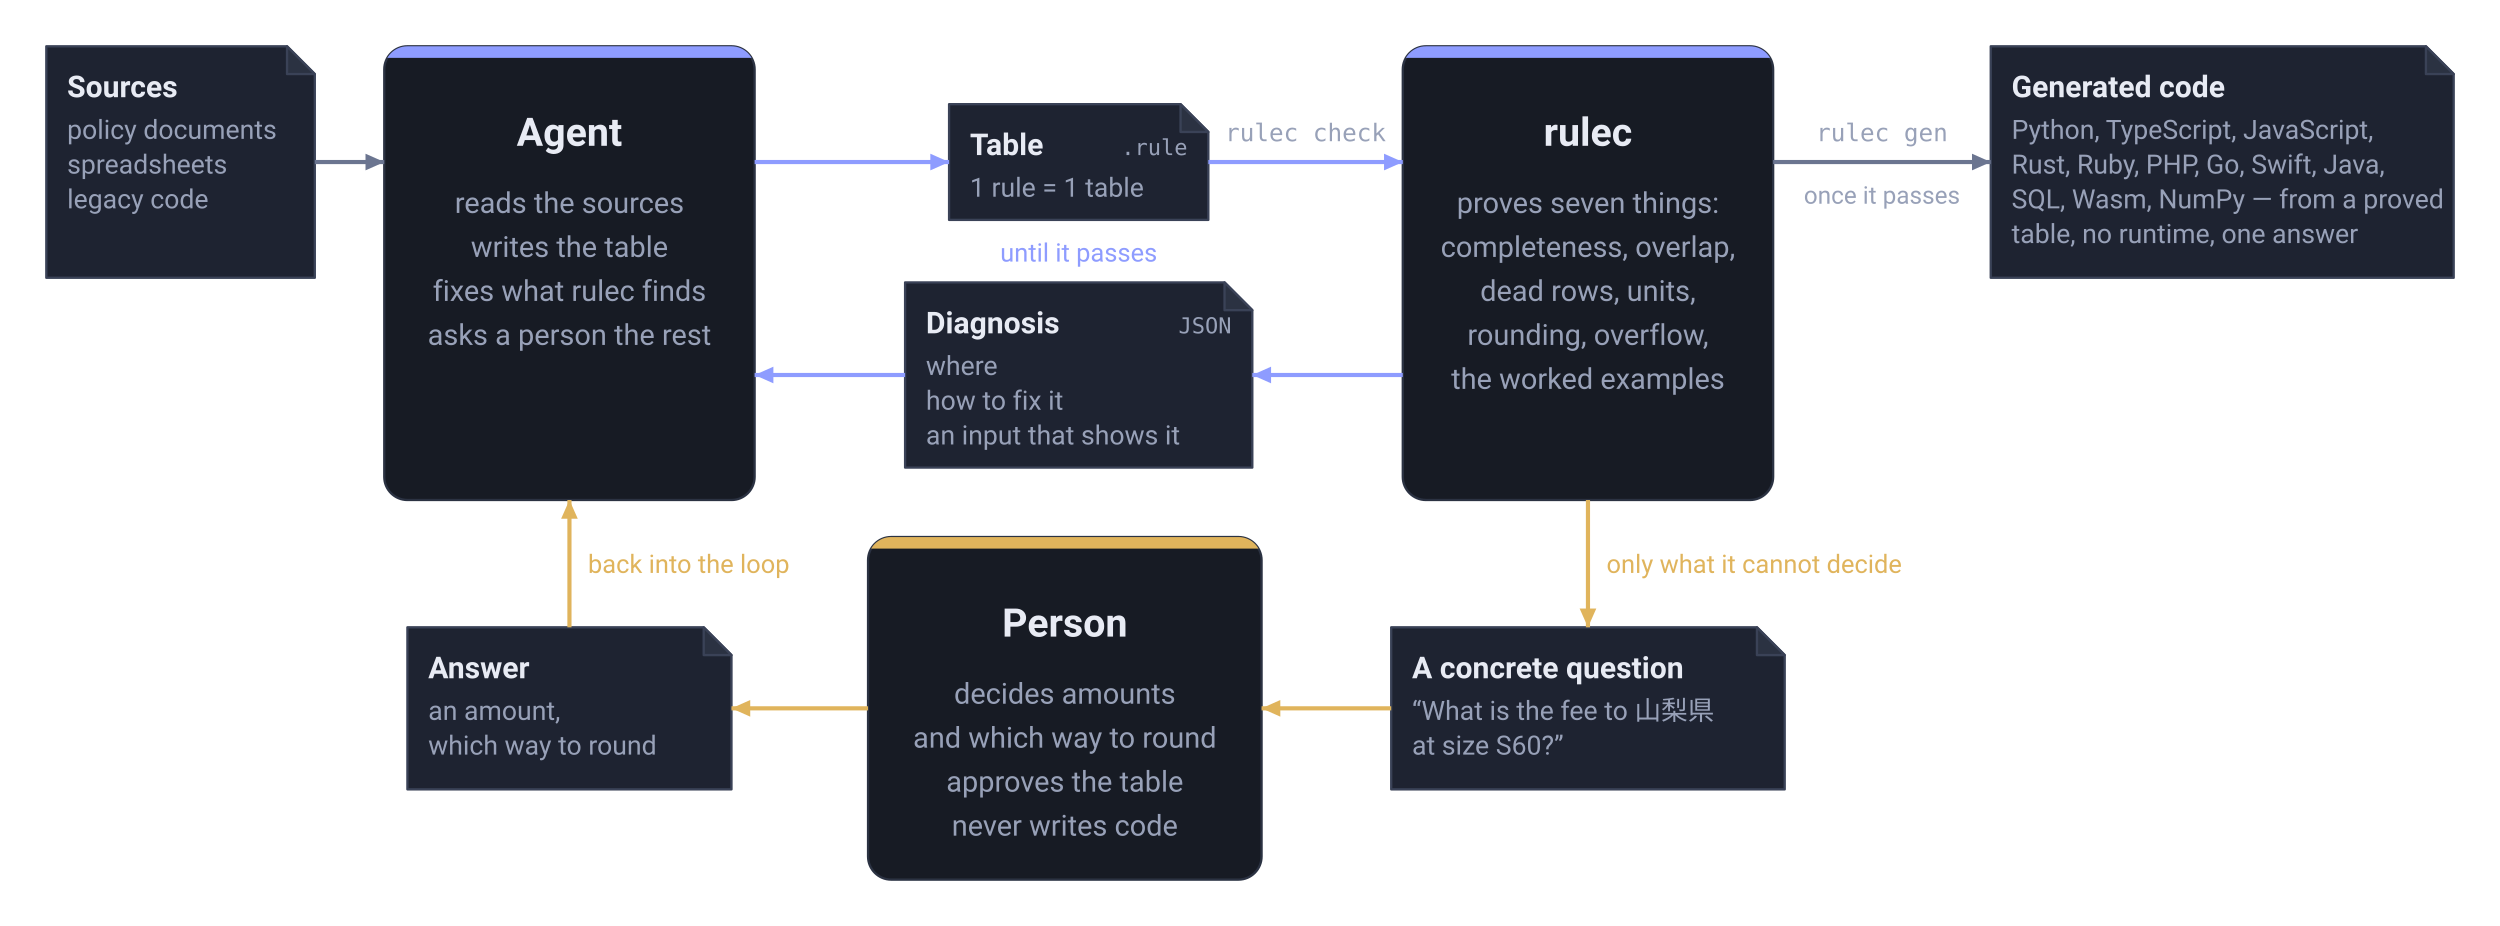
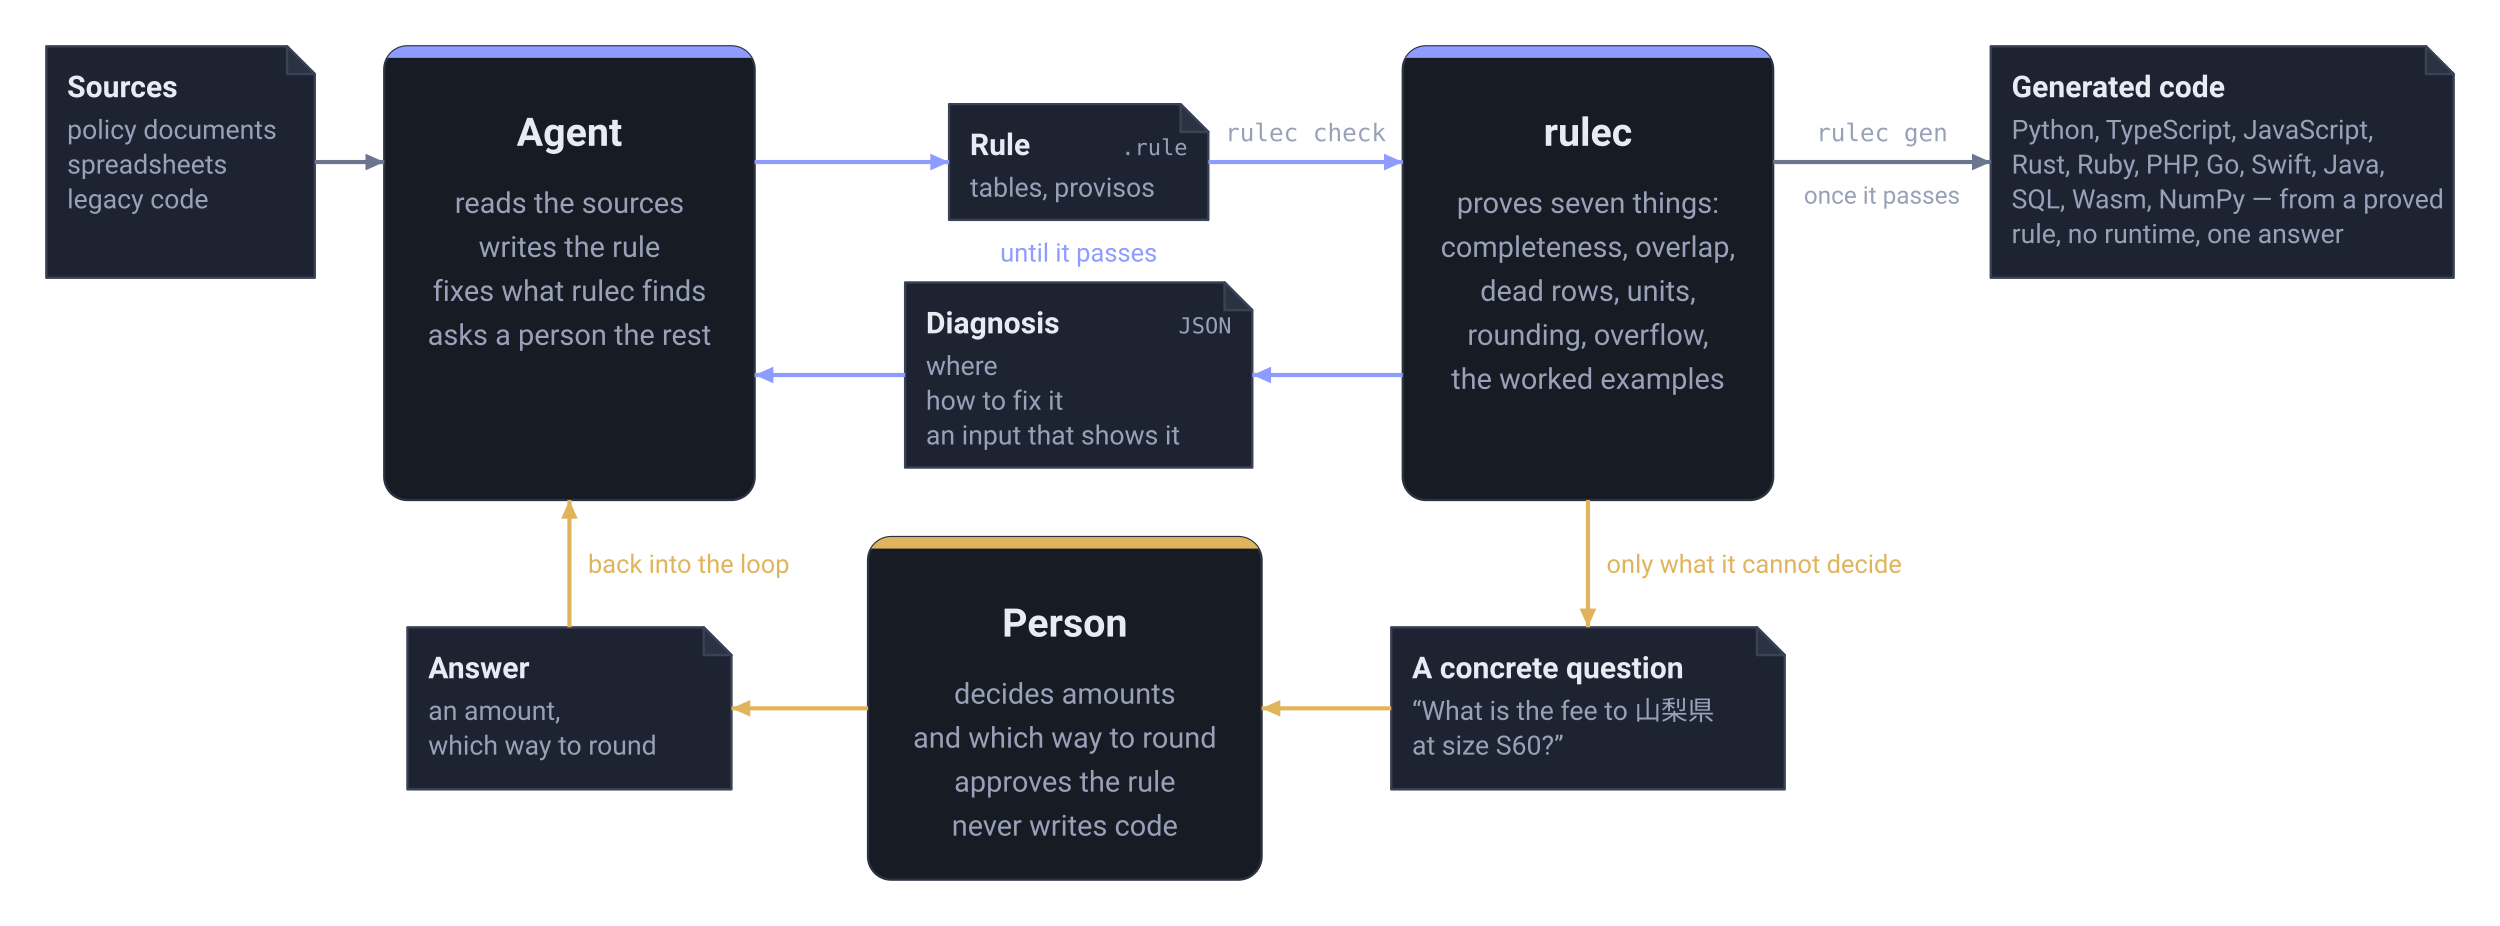
- <svg xmlns="http://www.w3.org/2000/svg" viewBox="0 0 1080 400" width="1080" height="400" role="img" aria-label="The agent reads the sources and writes the table (.rule), then runs rulec check. rulec returns a diagnosis - where, how to fix it, and an input that shows the problem - and the agent fixes the table until it passes. Only what the tool cannot decide reaches a person, as a question with a concrete case; the person answers with an amount or a rounding direction. Once the table passes, rulec gen emits Python, TypeScript, JavaScript, Rust, Ruby, PHP, Go, Swift, Java, SQL and Wasm from the proved table." font-family="-apple-system, BlinkMacSystemFont, &quot;Hiragino Sans&quot;, &quot;Noto Sans JP&quot;, &quot;Yu Gothic&quot;, Meiryo, &quot;Segoe UI&quot;, Roboto, sans-serif">
+ <svg xmlns="http://www.w3.org/2000/svg" viewBox="0 0 1080 400" width="1080" height="400" role="img" aria-label="The agent reads the sources and writes the rule (.rule), then runs rulec check. rulec returns a diagnosis - where, how to fix it, and an input that shows the problem - and the agent fixes the rule until it passes. Only what the tool cannot decide reaches a person, as a question with a concrete case; the person answers with an amount or a rounding direction. Once the rule passes, rulec gen emits Python, TypeScript, JavaScript, Rust, Ruby, PHP, Go, Swift, Java, SQL and Wasm from the proved rule." font-family="-apple-system, BlinkMacSystemFont, &quot;Hiragino Sans&quot;, &quot;Noto Sans JP&quot;, &quot;Yu Gothic&quot;, Meiryo, &quot;Segoe UI&quot;, Roboto, sans-serif">
  <defs>
    <marker id="head-neutral" viewBox="0 0 10 10" refX="9" refY="5" markerWidth="9" markerHeight="9" markerUnits="userSpaceOnUse" orient="auto">
      <path d="M0,1 L9,5 L0,9 Z" fill="#6b7590" />
    </marker>
    <marker id="head-accent" viewBox="0 0 10 10" refX="9" refY="5" markerWidth="9" markerHeight="9" markerUnits="userSpaceOnUse" orient="auto">
      <path d="M0,1 L9,5 L0,9 Z" fill="#8e9cff" />
    </marker>
    <marker id="head-human" viewBox="0 0 10 10" refX="9" refY="5" markerWidth="9" markerHeight="9" markerUnits="userSpaceOnUse" orient="auto">
      <path d="M0,1 L9,5 L0,9 Z" fill="#e0b45c" />
    </marker>
  </defs>
  <clipPath id="clip-agent">
    <rect x="166" y="20" width="160" height="196" rx="10" />
  </clipPath>
  <rect x="166" y="20" width="160" height="196" rx="10" fill="#171b24" stroke="#2b3242" />
  <rect x="166" y="20" width="160" height="5" fill="#8e9cff" clip-path="url(#clip-agent)" />
  <text x="246.0" y="63" font-size="17" font-weight="700" text-anchor="middle" fill="#e8ebf4">Agent</text>
  <text x="246.0" y="92" font-size="12.5" font-weight="400" text-anchor="middle" fill="#98a1b8">reads the sources</text>
-   <text x="246.0" y="111" font-size="12.5" font-weight="400" text-anchor="middle" fill="#98a1b8">writes the table</text>
+   <text x="246.0" y="111" font-size="12.5" font-weight="400" text-anchor="middle" fill="#98a1b8">writes the rule</text>
  <text x="246.0" y="130" font-size="12.5" font-weight="400" text-anchor="middle" fill="#98a1b8">fixes what rulec finds</text>
  <text x="246.0" y="149" font-size="12.5" font-weight="400" text-anchor="middle" fill="#98a1b8">asks a person the rest</text>
  <clipPath id="clip-rulec">
    <rect x="606" y="20" width="160" height="196" rx="10" />
  </clipPath>
  <rect x="606" y="20" width="160" height="196" rx="10" fill="#171b24" stroke="#2b3242" />
  <rect x="606" y="20" width="160" height="5" fill="#8e9cff" clip-path="url(#clip-rulec)" />
  <text x="686.0" y="63" font-size="17" font-weight="700" text-anchor="middle" fill="#e8ebf4">rulec</text>
  <text x="686.0" y="92" font-size="12.5" font-weight="400" text-anchor="middle" fill="#98a1b8">proves seven things:</text>
  <text x="686.0" y="111" font-size="12.5" font-weight="400" text-anchor="middle" fill="#98a1b8">completeness, overlap,</text>
  <text x="686.0" y="130" font-size="12.5" font-weight="400" text-anchor="middle" fill="#98a1b8">dead rows, units,</text>
  <text x="686.0" y="149" font-size="12.5" font-weight="400" text-anchor="middle" fill="#98a1b8">rounding, overflow,</text>
  <text x="686.0" y="168" font-size="12.5" font-weight="400" text-anchor="middle" fill="#98a1b8">the worked examples</text>
  <clipPath id="clip-person">
    <rect x="375" y="232" width="170" height="148" rx="10" />
  </clipPath>
  <rect x="375" y="232" width="170" height="148" rx="10" fill="#171b24" stroke="#2b3242" />
  <rect x="375" y="232" width="170" height="5" fill="#e0b45c" clip-path="url(#clip-person)" />
  <text x="460.0" y="275" font-size="17" font-weight="700" text-anchor="middle" fill="#e8ebf4">Person</text>
  <text x="460.0" y="304" font-size="12.5" font-weight="400" text-anchor="middle" fill="#98a1b8">decides amounts</text>
  <text x="460.0" y="323" font-size="12.5" font-weight="400" text-anchor="middle" fill="#98a1b8">and which way to round</text>
-   <text x="460.0" y="342" font-size="12.5" font-weight="400" text-anchor="middle" fill="#98a1b8">approves the table</text>
+   <text x="460.0" y="342" font-size="12.5" font-weight="400" text-anchor="middle" fill="#98a1b8">approves the rule</text>
  <text x="460.0" y="361" font-size="12.5" font-weight="400" text-anchor="middle" fill="#98a1b8">never writes code</text>
  <path d="M20,20 H124 L136,32 V120 H20 Z" fill="#1e2331" stroke="#3a4257" stroke-linejoin="round" />
  <path d="M124,20 V32 H136 Z" fill="#2b3242" stroke="#3a4257" stroke-linejoin="round" />
  <text x="29" y="42" font-size="13" font-weight="600" text-anchor="start" fill="#e8ebf4">Sources</text>
  <text x="29" y="60" font-size="11.5" font-weight="400" text-anchor="start" fill="#98a1b8">policy documents</text>
  <text x="29" y="75" font-size="11.5" font-weight="400" text-anchor="start" fill="#98a1b8">spreadsheets</text>
  <text x="29" y="90" font-size="11.5" font-weight="400" text-anchor="start" fill="#98a1b8">legacy code</text>
  <path d="M410,45 H510 L522,57 V95 H410 Z" fill="#1e2331" stroke="#3a4257" stroke-linejoin="round" />
  <path d="M510,45 V57 H522 Z" fill="#2b3242" stroke="#3a4257" stroke-linejoin="round" />
-   <text x="419" y="67" font-size="13" font-weight="600" text-anchor="start" fill="#e8ebf4">Table</text>
+   <text x="419" y="67" font-size="13" font-weight="600" text-anchor="start" fill="#e8ebf4">Rule</text>
  <text x="513" y="67" font-size="9.5" font-weight="400" text-anchor="end" fill="#98a1b8" font-family="ui-monospace, SFMono-Regular, Menlo, Consolas, monospace">.rule</text>
-   <text x="419" y="85" font-size="11.5" font-weight="400" text-anchor="start" fill="#98a1b8">1 rule = 1 table</text>
+   <text x="419" y="85" font-size="11.5" font-weight="400" text-anchor="start" fill="#98a1b8">tables, provisos</text>
  <path d="M391,122 H529 L541,134 V202 H391 Z" fill="#1e2331" stroke="#3a4257" stroke-linejoin="round" />
  <path d="M529,122 V134 H541 Z" fill="#2b3242" stroke="#3a4257" stroke-linejoin="round" />
  <text x="400" y="144" font-size="13" font-weight="600" text-anchor="start" fill="#e8ebf4">Diagnosis</text>
  <text x="532" y="144" font-size="9.5" font-weight="400" text-anchor="end" fill="#98a1b8" font-family="ui-monospace, SFMono-Regular, Menlo, Consolas, monospace">JSON</text>
  <text x="400" y="162" font-size="11.5" font-weight="400" text-anchor="start" fill="#98a1b8">where</text>
  <text x="400" y="177" font-size="11.5" font-weight="400" text-anchor="start" fill="#98a1b8">how to fix it</text>
  <text x="400" y="192" font-size="11.5" font-weight="400" text-anchor="start" fill="#98a1b8">an input that shows it</text>
  <path d="M860,20 H1048 L1060,32 V120 H860 Z" fill="#1e2331" stroke="#3a4257" stroke-linejoin="round" />
  <path d="M1048,20 V32 H1060 Z" fill="#2b3242" stroke="#3a4257" stroke-linejoin="round" />
  <text x="869" y="42" font-size="13" font-weight="600" text-anchor="start" fill="#e8ebf4">Generated code</text>
  <text x="869" y="60" font-size="11.5" font-weight="400" text-anchor="start" fill="#98a1b8">Python, TypeScript, JavaScript,</text>
  <text x="869" y="75" font-size="11.5" font-weight="400" text-anchor="start" fill="#98a1b8">Rust, Ruby, PHP, Go, Swift, Java,</text>
  <text x="869" y="90" font-size="11.5" font-weight="400" text-anchor="start" fill="#98a1b8">SQL, Wasm, NumPy — from a proved</text>
-   <text x="869" y="105" font-size="11.5" font-weight="400" text-anchor="start" fill="#98a1b8">table, no runtime, one answer</text>
+   <text x="869" y="105" font-size="11.5" font-weight="400" text-anchor="start" fill="#98a1b8">rule, no runtime, one answer</text>
  <path d="M601,271 H759 L771,283 V341 H601 Z" fill="#1e2331" stroke="#3a4257" stroke-linejoin="round" />
  <path d="M759,271 V283 H771 Z" fill="#2b3242" stroke="#3a4257" stroke-linejoin="round" />
  <text x="610" y="293" font-size="13" font-weight="600" text-anchor="start" fill="#e8ebf4">A concrete question</text>
  <text x="610" y="311" font-size="11.5" font-weight="400" text-anchor="start" fill="#98a1b8">“What is the fee to 山梨県</text>
  <text x="610" y="326" font-size="11.5" font-weight="400" text-anchor="start" fill="#98a1b8">at size S60?”</text>
  <path d="M176,271 H304 L316,283 V341 H176 Z" fill="#1e2331" stroke="#3a4257" stroke-linejoin="round" />
  <path d="M304,271 V283 H316 Z" fill="#2b3242" stroke="#3a4257" stroke-linejoin="round" />
  <text x="185" y="293" font-size="13" font-weight="600" text-anchor="start" fill="#e8ebf4">Answer</text>
  <text x="185" y="311" font-size="11.5" font-weight="400" text-anchor="start" fill="#98a1b8">an amount,</text>
  <text x="185" y="326" font-size="11.5" font-weight="400" text-anchor="start" fill="#98a1b8">which way to round</text>
  <line x1="136" y1="70" x2="166" y2="70" stroke="#6b7590" stroke-width="1.8" marker-end="url(#head-neutral)" />
  <line x1="326" y1="70" x2="410" y2="70" stroke="#8e9cff" stroke-width="1.8" marker-end="url(#head-accent)" />
  <line x1="522" y1="70" x2="606" y2="70" stroke="#8e9cff" stroke-width="1.8" marker-end="url(#head-accent)" />
  <text x="564.0" y="61" font-size="10.5" font-weight="400" text-anchor="middle" fill="#98a1b8" font-family="ui-monospace, SFMono-Regular, Menlo, Consolas, monospace">rulec check</text>
  <line x1="606" y1="162" x2="541" y2="162" stroke="#8e9cff" stroke-width="1.8" marker-end="url(#head-accent)" />
  <line x1="391" y1="162" x2="326" y2="162" stroke="#8e9cff" stroke-width="1.8" marker-end="url(#head-accent)" />
  <text x="466.0" y="113" font-size="11" font-weight="400" text-anchor="middle" fill="#8e9cff">until it passes</text>
  <line x1="766" y1="70" x2="860" y2="70" stroke="#6b7590" stroke-width="1.8" marker-end="url(#head-neutral)" />
  <text x="813.0" y="61" font-size="10.5" font-weight="400" text-anchor="middle" fill="#98a1b8" font-family="ui-monospace, SFMono-Regular, Menlo, Consolas, monospace">rulec gen</text>
  <text x="813.0" y="88" font-size="10.5" font-weight="400" text-anchor="middle" fill="#98a1b8">once it passes</text>
  <line x1="686" y1="216" x2="686" y2="271" stroke="#e0b45c" stroke-width="1.8" marker-end="url(#head-human)" />
  <text x="694" y="247.5" font-size="11" font-weight="400" text-anchor="start" fill="#e0b45c">only what it cannot decide</text>
  <line x1="601" y1="306" x2="545" y2="306" stroke="#e0b45c" stroke-width="1.8" marker-end="url(#head-human)" />
  <line x1="375" y1="306" x2="316" y2="306" stroke="#e0b45c" stroke-width="1.8" marker-end="url(#head-human)" />
  <line x1="246" y1="271" x2="246" y2="216" stroke="#e0b45c" stroke-width="1.8" marker-end="url(#head-human)" />
  <text x="254" y="247.5" font-size="11" font-weight="400" text-anchor="start" fill="#e0b45c">back into the loop</text>
</svg>
